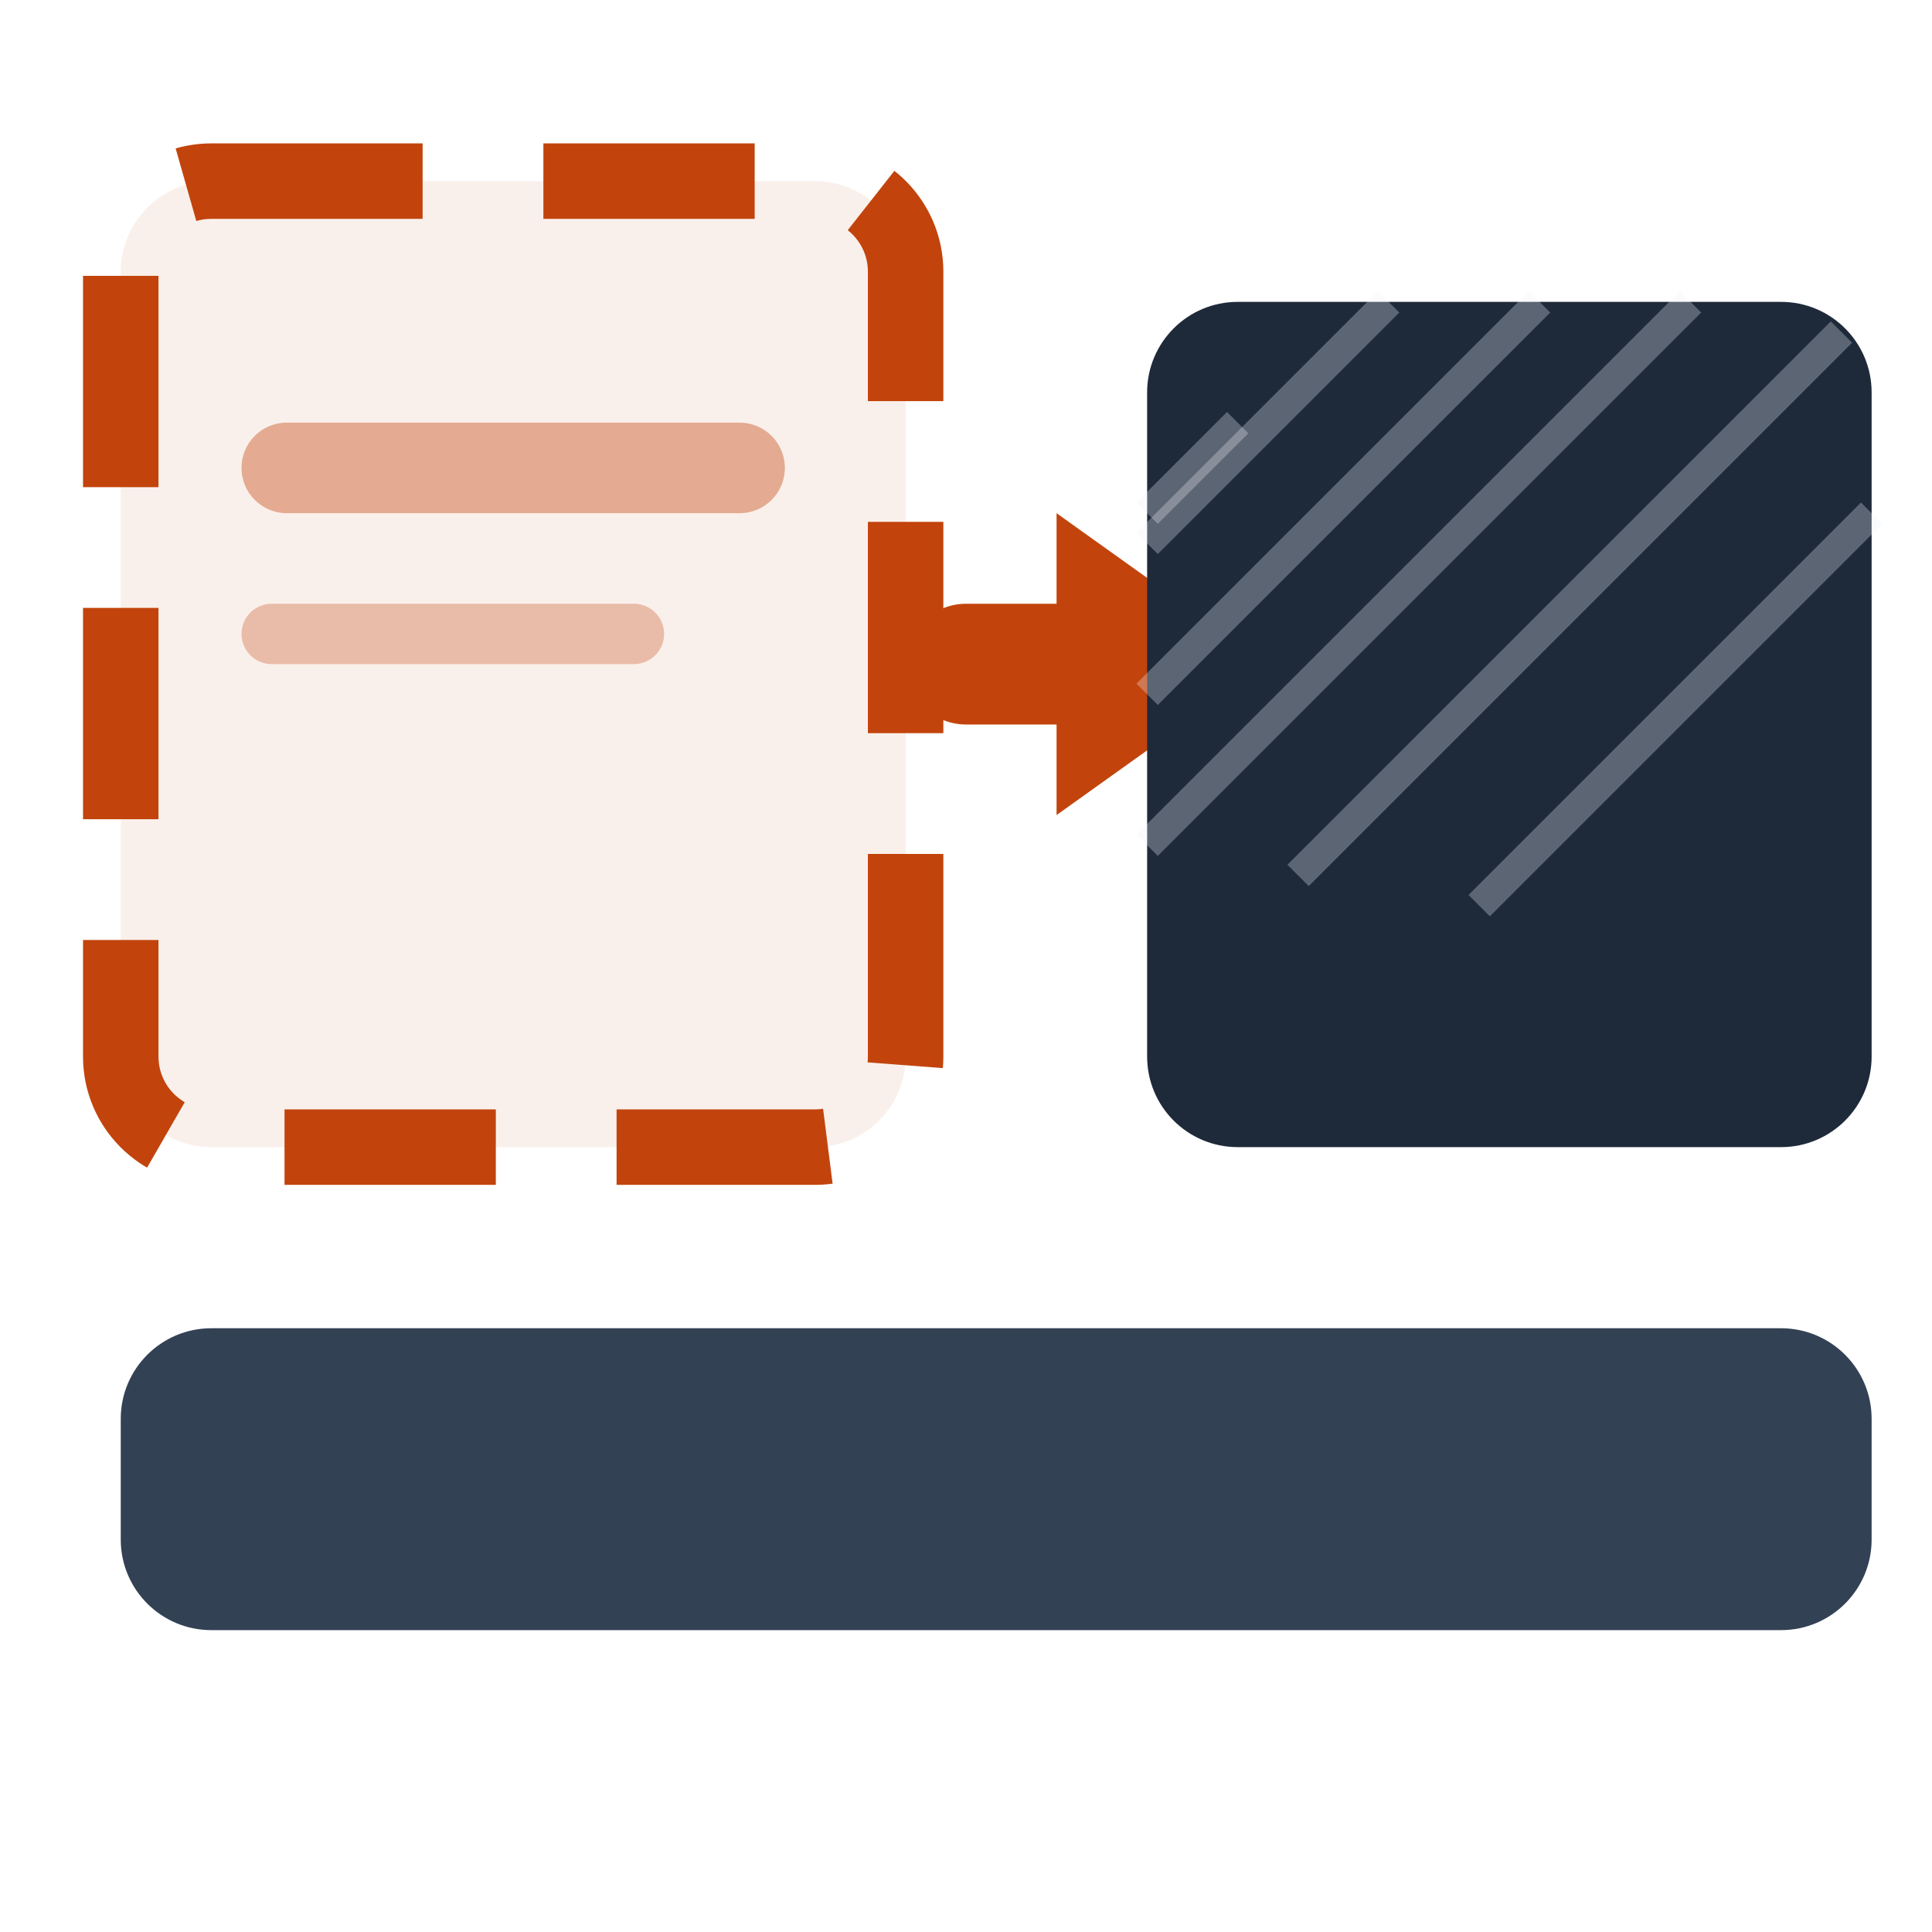
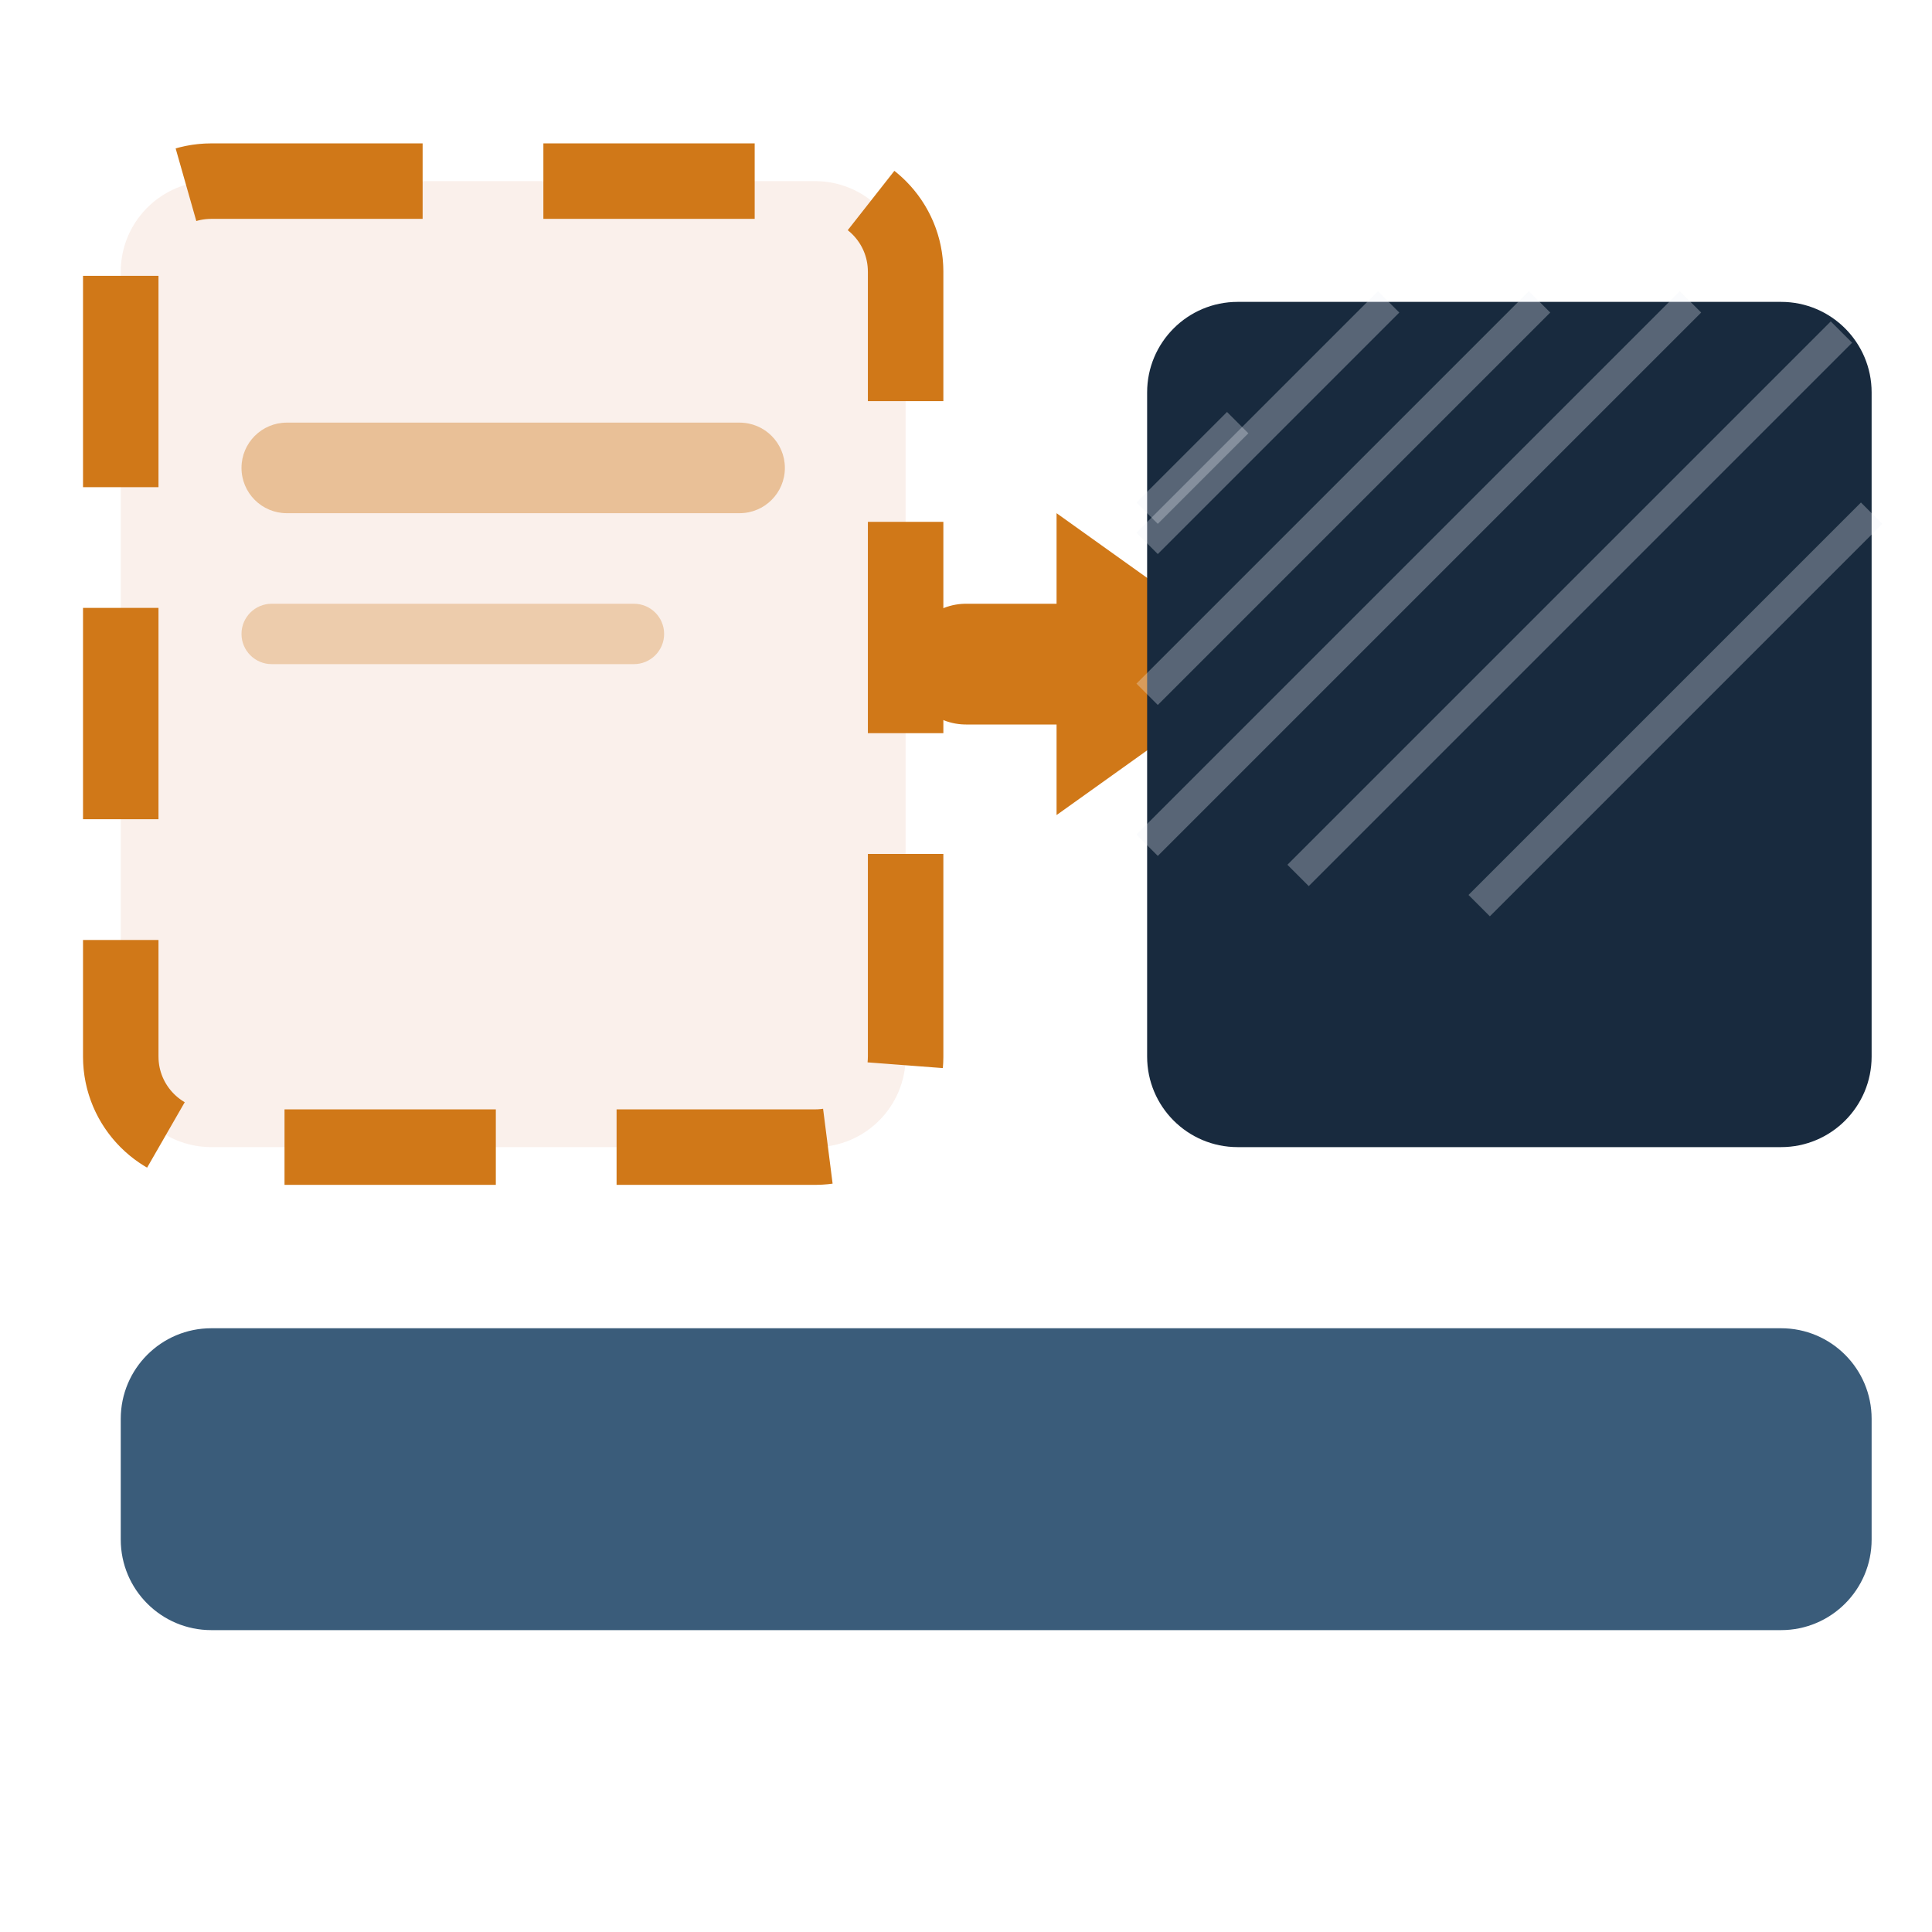
<svg xmlns="http://www.w3.org/2000/svg" viewBox="0 0 64 64">
-   <rect x="4" y="6" width="26" height="32" rx="3" fill="rgba(194,68,12,0.08)" stroke="#C2440C" stroke-width="2.5" stroke-dasharray="7,4" />
-   <rect x="8" y="14" width="18" height="3" rx="1.5" fill="#C2440C" opacity="0.4" />
-   <rect x="8" y="20" width="14" height="2" rx="1" fill="#C2440C" opacity="0.3" />
-   <path d="M32 22 L38 22" stroke="#C2440C" stroke-width="4" stroke-linecap="round" />
-   <polygon points="35,17 42,22 35,27" fill="#C2440C" />
-   <rect x="38" y="10" width="24" height="28" rx="3" fill="#1E2A3A" />
+   <rect x="4" y="6" width="26" height="32" rx="3" fill="rgba(194,68,12,0.08)" stroke="#D07818" stroke-width="2.5" stroke-dasharray="7,4" />
+   <rect x="8" y="14" width="18" height="3" rx="1.5" fill="#D07818" opacity="0.4" />
+   <rect x="8" y="20" width="14" height="2" rx="1" fill="#D07818" opacity="0.3" />
+   <path d="M32 22 L38 22" stroke="#D07818" stroke-width="4" stroke-linecap="round" />
+   <polygon points="35,17 42,22 35,27" fill="#D07818" />
+   <rect x="38" y="10" width="24" height="28" rx="3" fill="#182A3E" />
  <line x1="41" y1="14" x2="38" y2="17" stroke="#EEF2F7" stroke-width="1" opacity="0.3" />
  <line x1="46" y1="10" x2="38" y2="18" stroke="#EEF2F7" stroke-width="1" opacity="0.3" />
  <line x1="51" y1="10" x2="38" y2="23" stroke="#EEF2F7" stroke-width="1" opacity="0.3" />
  <line x1="56" y1="10" x2="38" y2="28" stroke="#EEF2F7" stroke-width="1" opacity="0.3" />
  <line x1="61" y1="11" x2="43" y2="29" stroke="#EEF2F7" stroke-width="1" opacity="0.3" />
  <line x1="62" y1="17" x2="49" y2="30" stroke="#EEF2F7" stroke-width="1" opacity="0.3" />
-   <rect x="4" y="44" width="58" height="10" rx="3" fill="#334155" />
+   <rect x="4" y="44" width="58" height="10" rx="3" fill="#3A5C7A" />
</svg>
